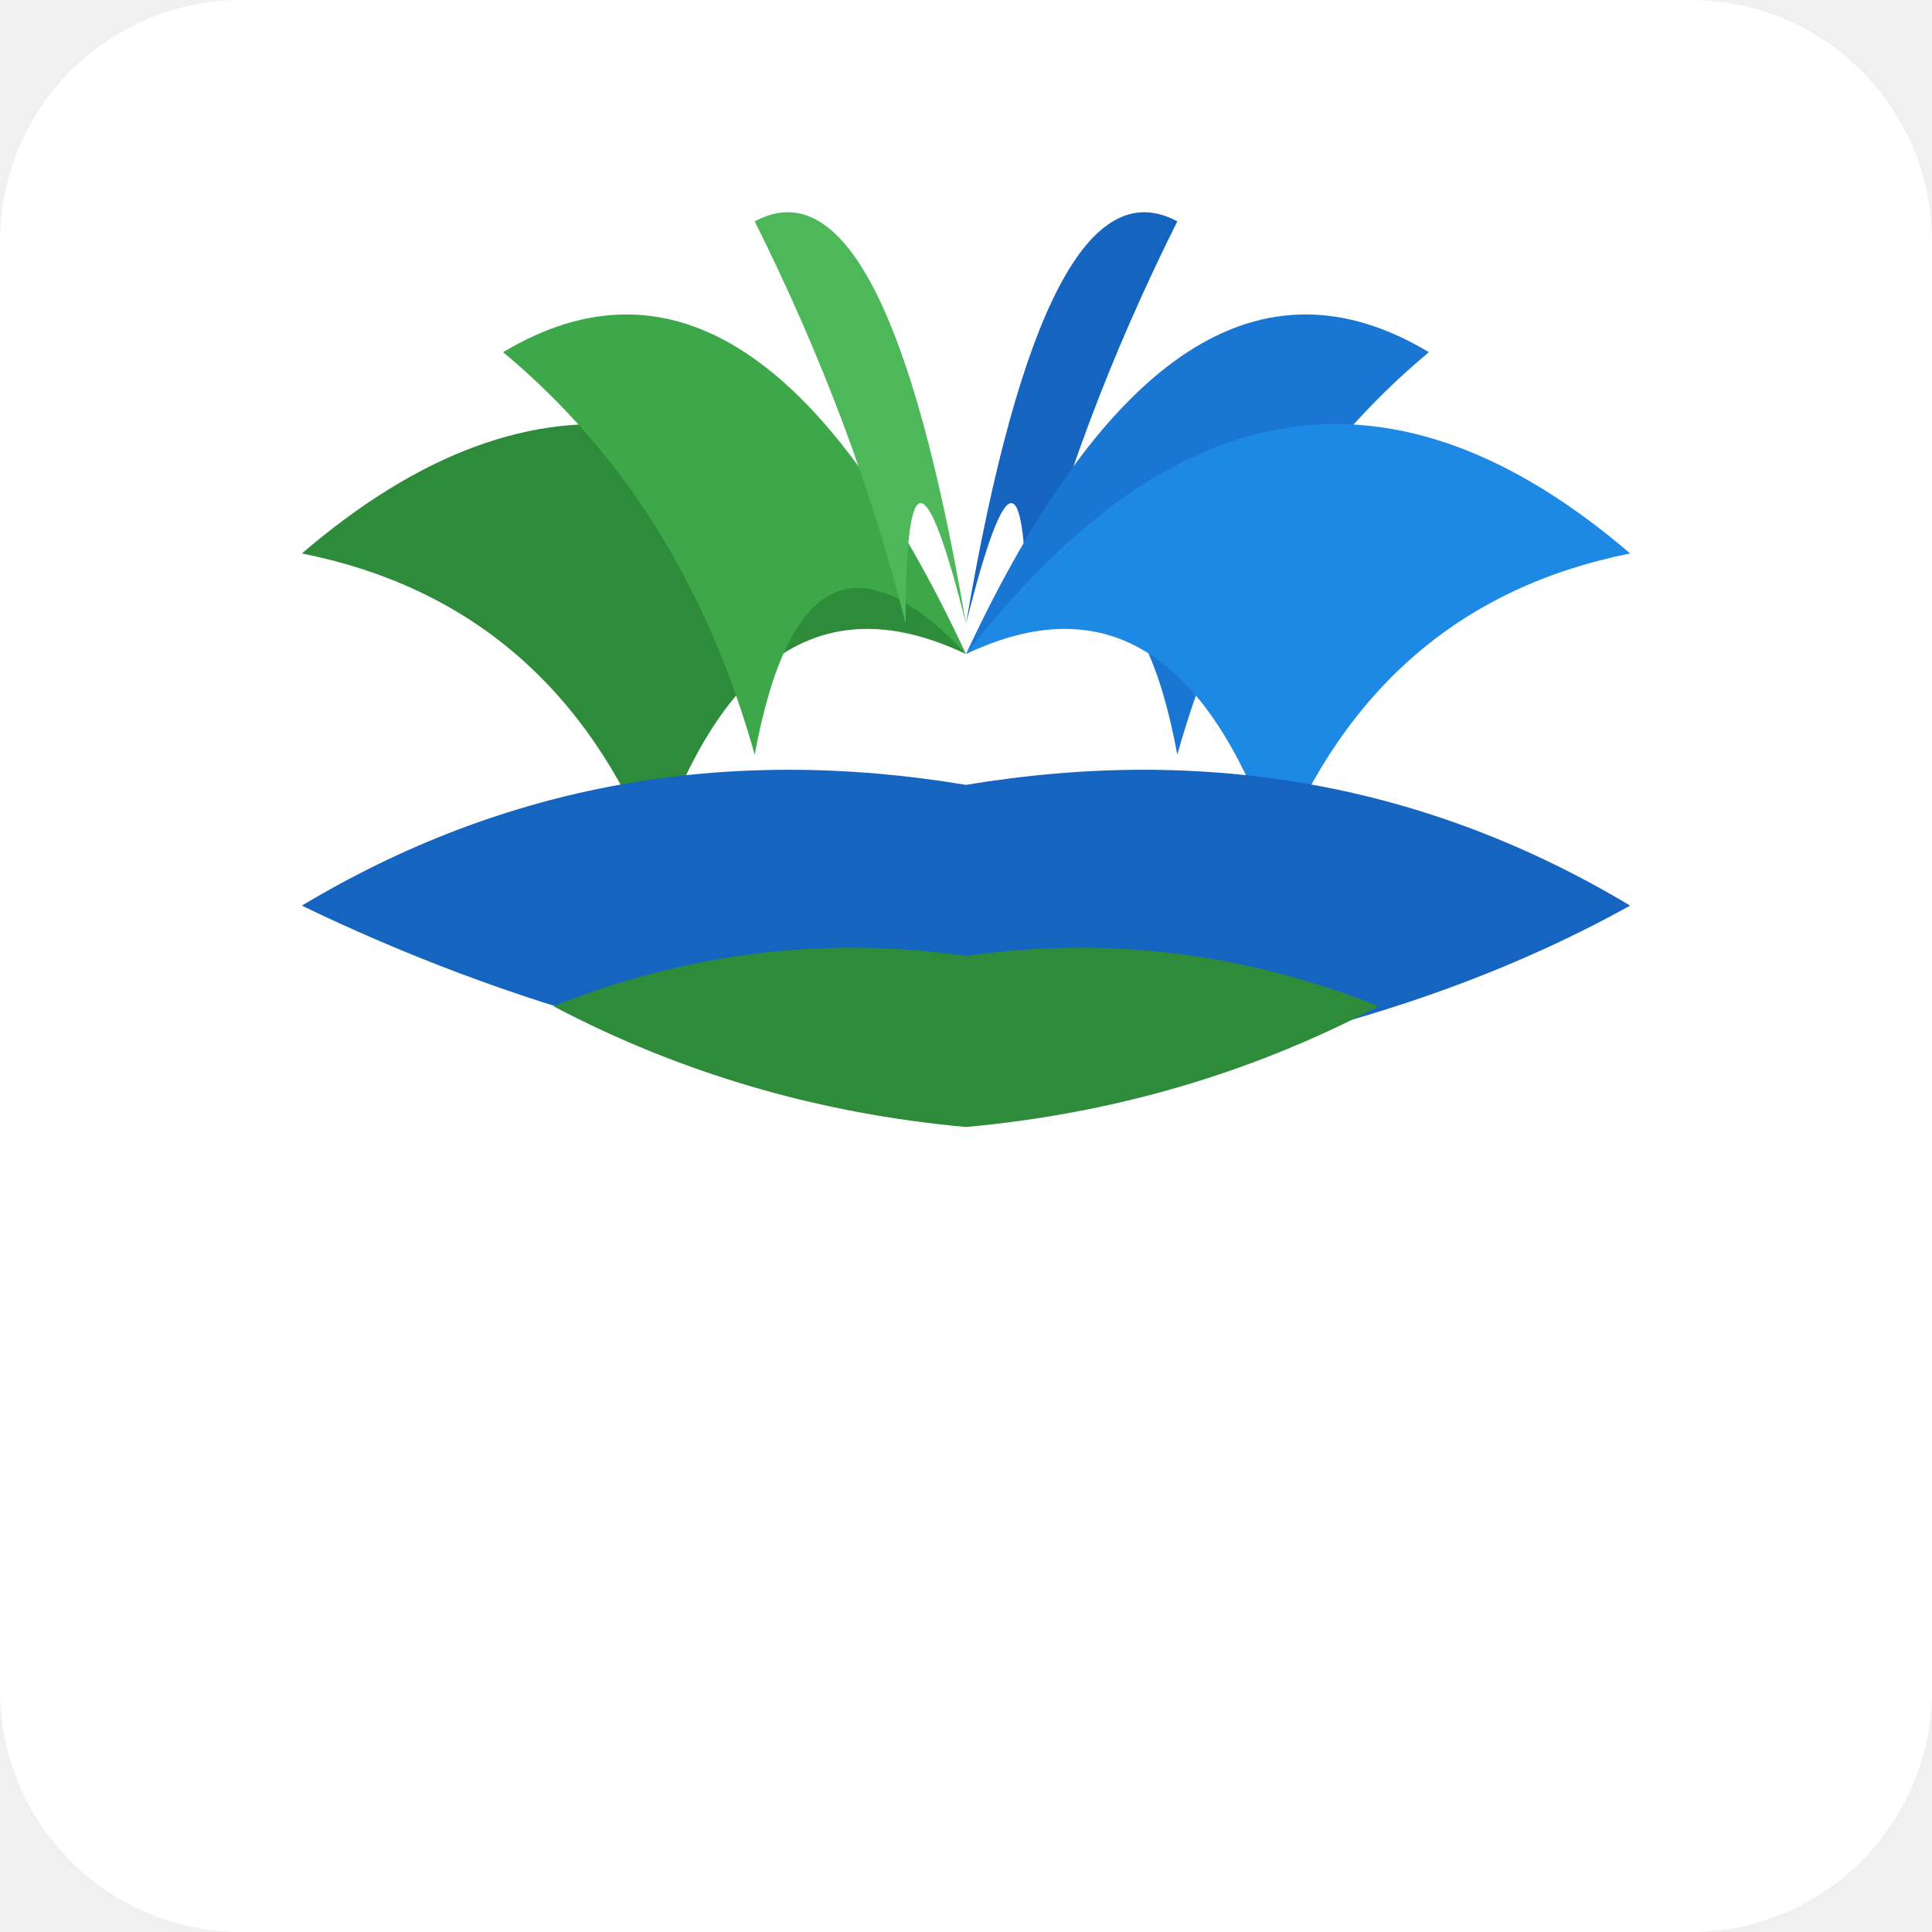
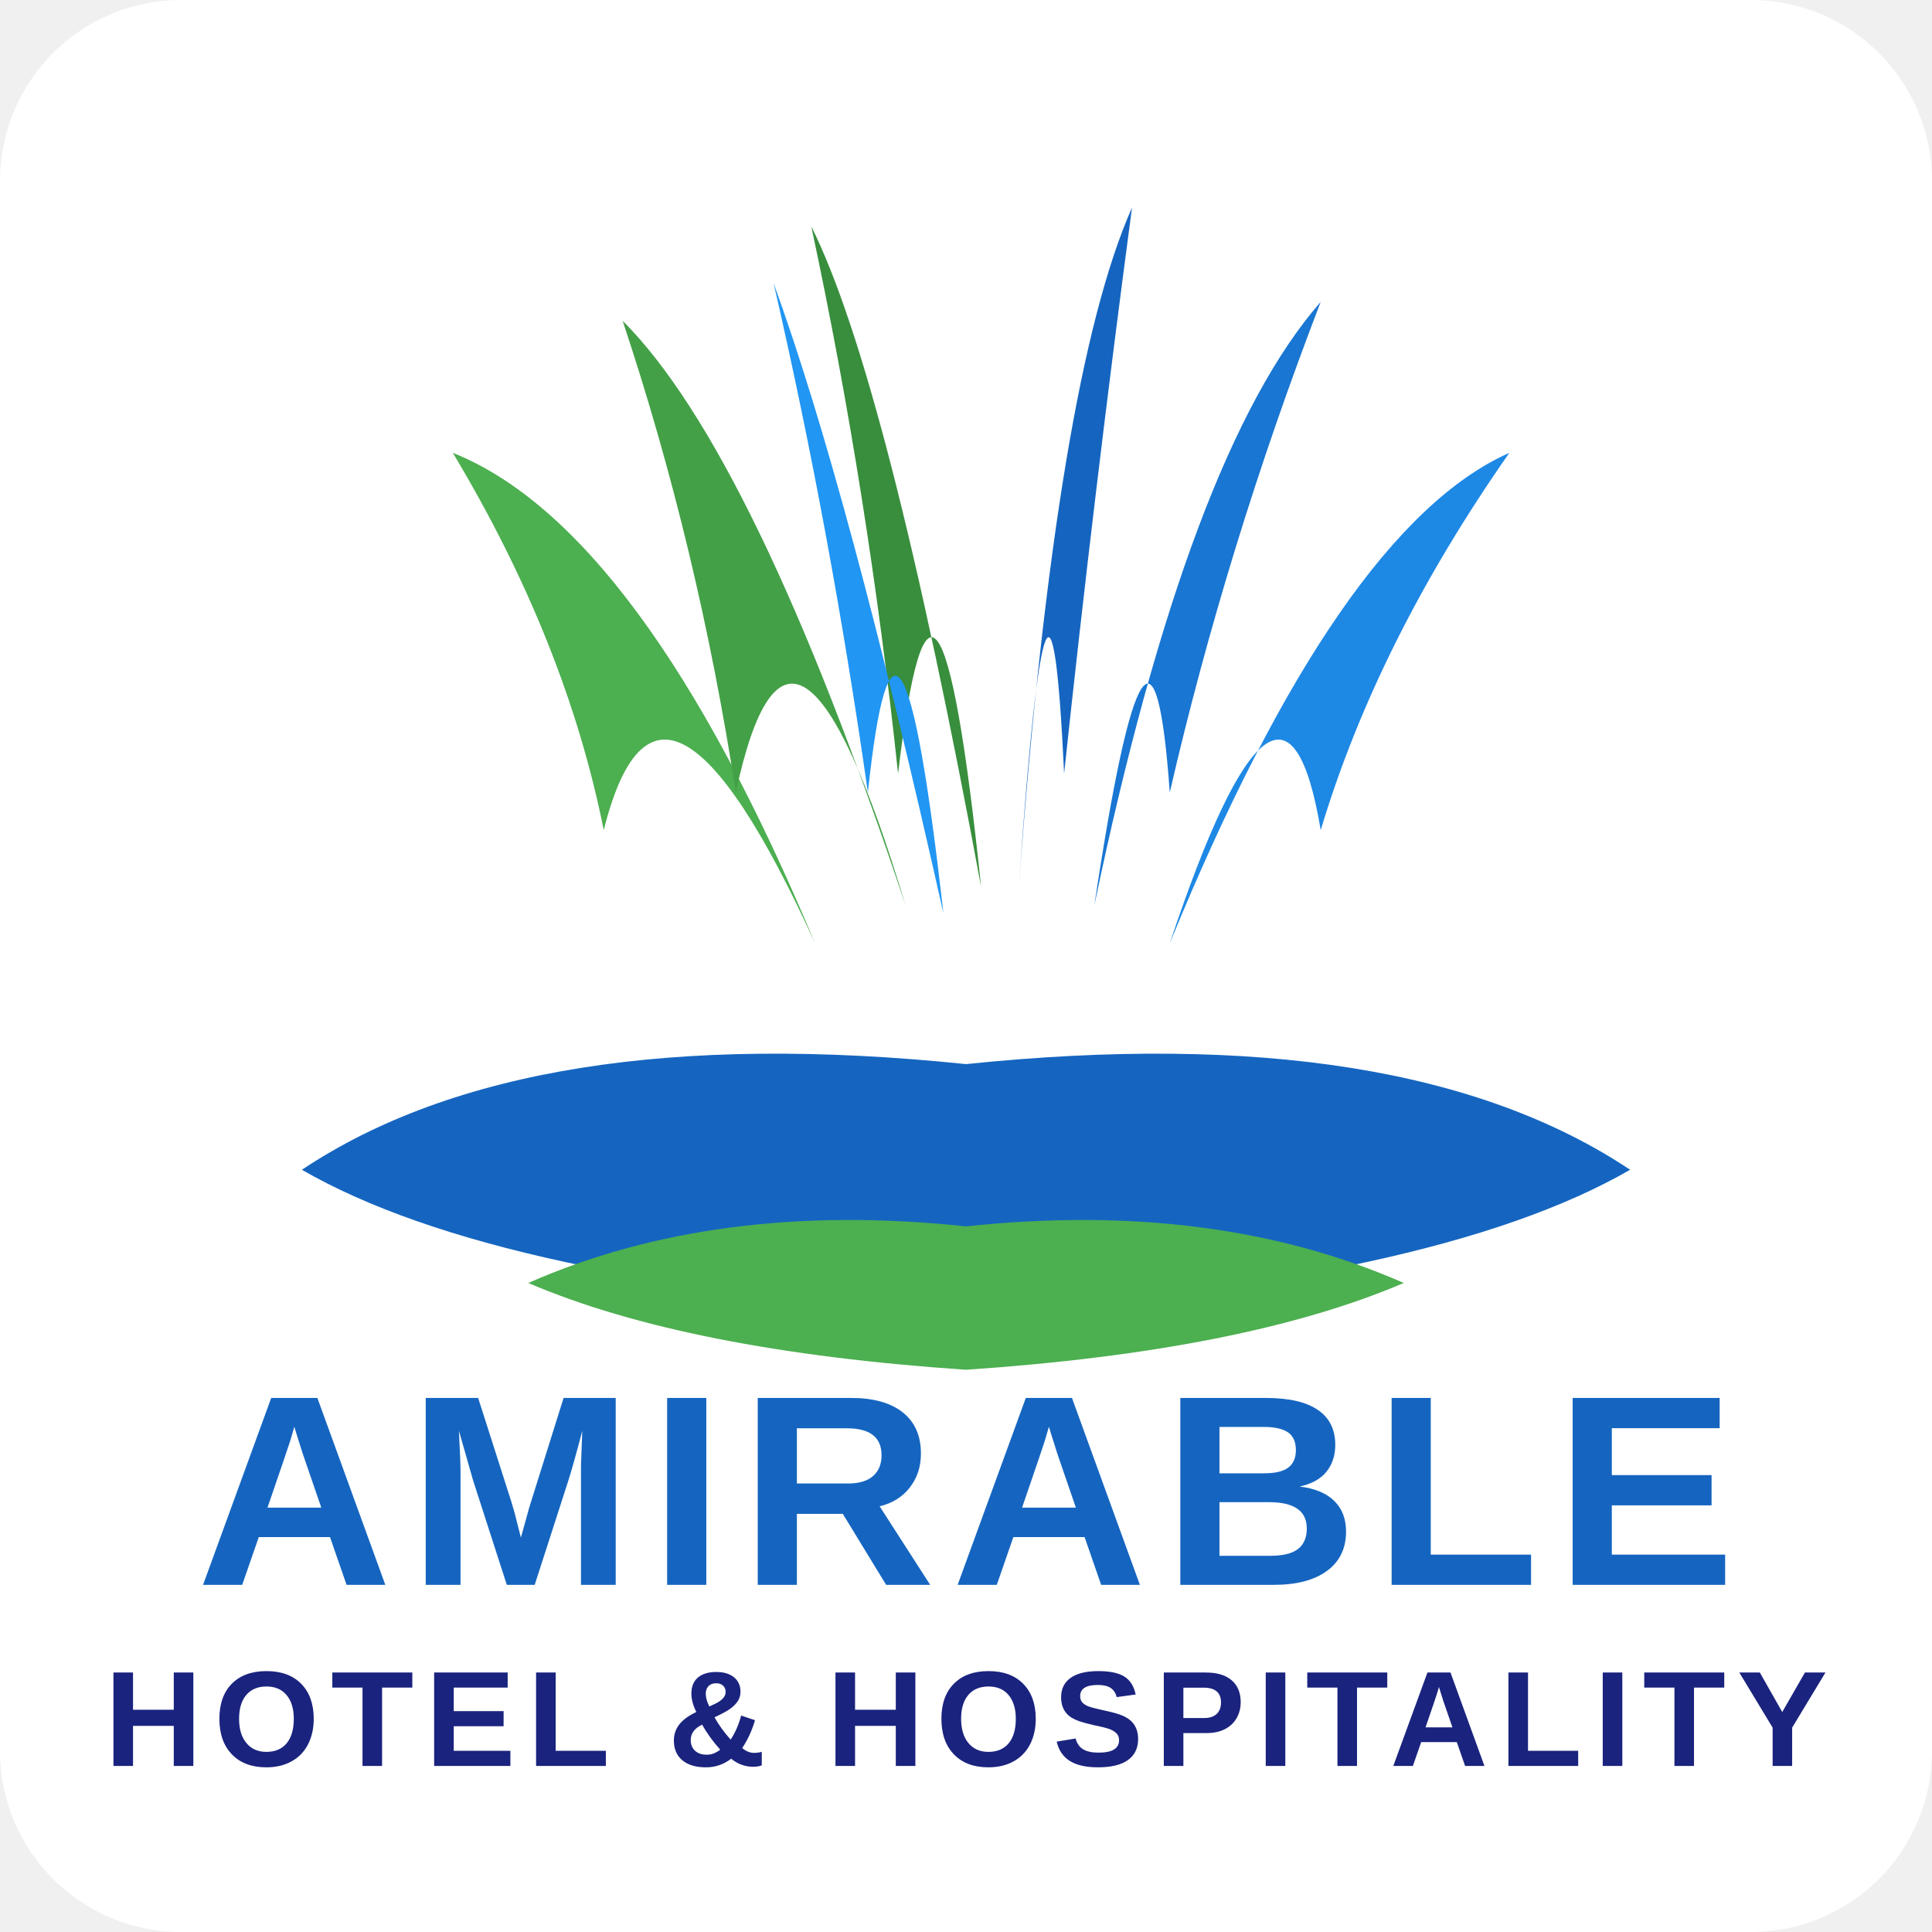
- <svg xmlns="http://www.w3.org/2000/svg" width="192" height="192" viewBox="0 0 192 192">
-   <rect width="192" height="192" rx="24" fill="#FFFFFF" />
-   <path d="M96 65 Q65 25 30 55 Q55 60 65 85 Q75 55 96 65Z" fill="#2E8B3A" />
-   <path d="M96 65 Q75 20 50 35 Q68 50 75 75 Q80 48 96 65Z" fill="#3DA84A" />
-   <path d="M96 62 Q88 15 75 22 Q85 42 90 62 Q90 38 96 62Z" fill="#4DB85A" />
-   <path d="M96 62 Q104 15 117 22 Q107 42 102 62 Q102 38 96 62Z" fill="#1565C0" />
-   <path d="M96 65 Q117 20 142 35 Q124 50 117 75 Q112 48 96 65Z" fill="#1976D2" />
-   <path d="M96 65 Q127 25 162 55 Q137 60 127 85 Q117 55 96 65Z" fill="#1E88E5" />
-   <path d="M30 90 Q60 72 96 78 Q132 72 162 90 Q135 105 96 108 Q61 105 30 90Z" fill="#1565C0" />
-   <path d="M55 100 Q75 92 96 95 Q117 92 137 100 Q118 110 96 112 Q74 110 55 100Z" fill="#2E8B3A" />
+ <svg xmlns="http://www.w3.org/2000/svg" viewBox="0 0 512 512">
+   <rect width="512" height="512" rx="48" fill="#FFFFFF" />
+   <path d="M216 250 Q170 140 120 120 Q150 170 160 220 Q175 160 216 250Z" fill="#4CAF50" />
+   <path d="M240 240 Q200 120 165 85 Q185 145 195 210 Q210 140 240 240Z" fill="#43A047" />
+   <path d="M260 235 Q235 100 215 60 Q230 130 238 205 Q248 120 260 235Z" fill="#388E3C" />
+   <path d="M270 235 Q280 100 300 55 Q290 130 282 205 Q278 120 270 235Z" fill="#1565C0" />
+   <path d="M290 240 Q315 120 350 80 Q325 145 310 210 Q305 140 290 240Z" fill="#1976D2" />
+   <path d="M310 250 Q355 140 400 120 Q365 170 350 220 Q340 160 310 250Z" fill="#1E88E5" />
+   <path d="M250 242 Q225 130 205 75 Q220 140 230 210 Q238 135 250 242Z" fill="#2196F3" />
+   <path d="M80 310 Q140 270 256 282 Q372 270 432 310 Q380 340 256 348 Q132 340 80 310Z" fill="#1565C0" />
+   <path d="M140 340 Q190 318 256 325 Q322 318 372 340 Q330 358 256 363 Q182 358 140 340Z" fill="#4CAF50" />
+   <text x="256" y="420" text-anchor="middle" font-family="Arial Black, Arial, sans-serif" font-weight="900" font-size="72" fill="#1565C0" letter-spacing="4">AMIRABLE</text>
+   <text x="256" y="468" text-anchor="middle" font-family="Arial, Helvetica, sans-serif" font-weight="800" font-size="36" fill="#1A237E" letter-spacing="3">HOTEL &amp; HOSPITALITY</text>
</svg>
